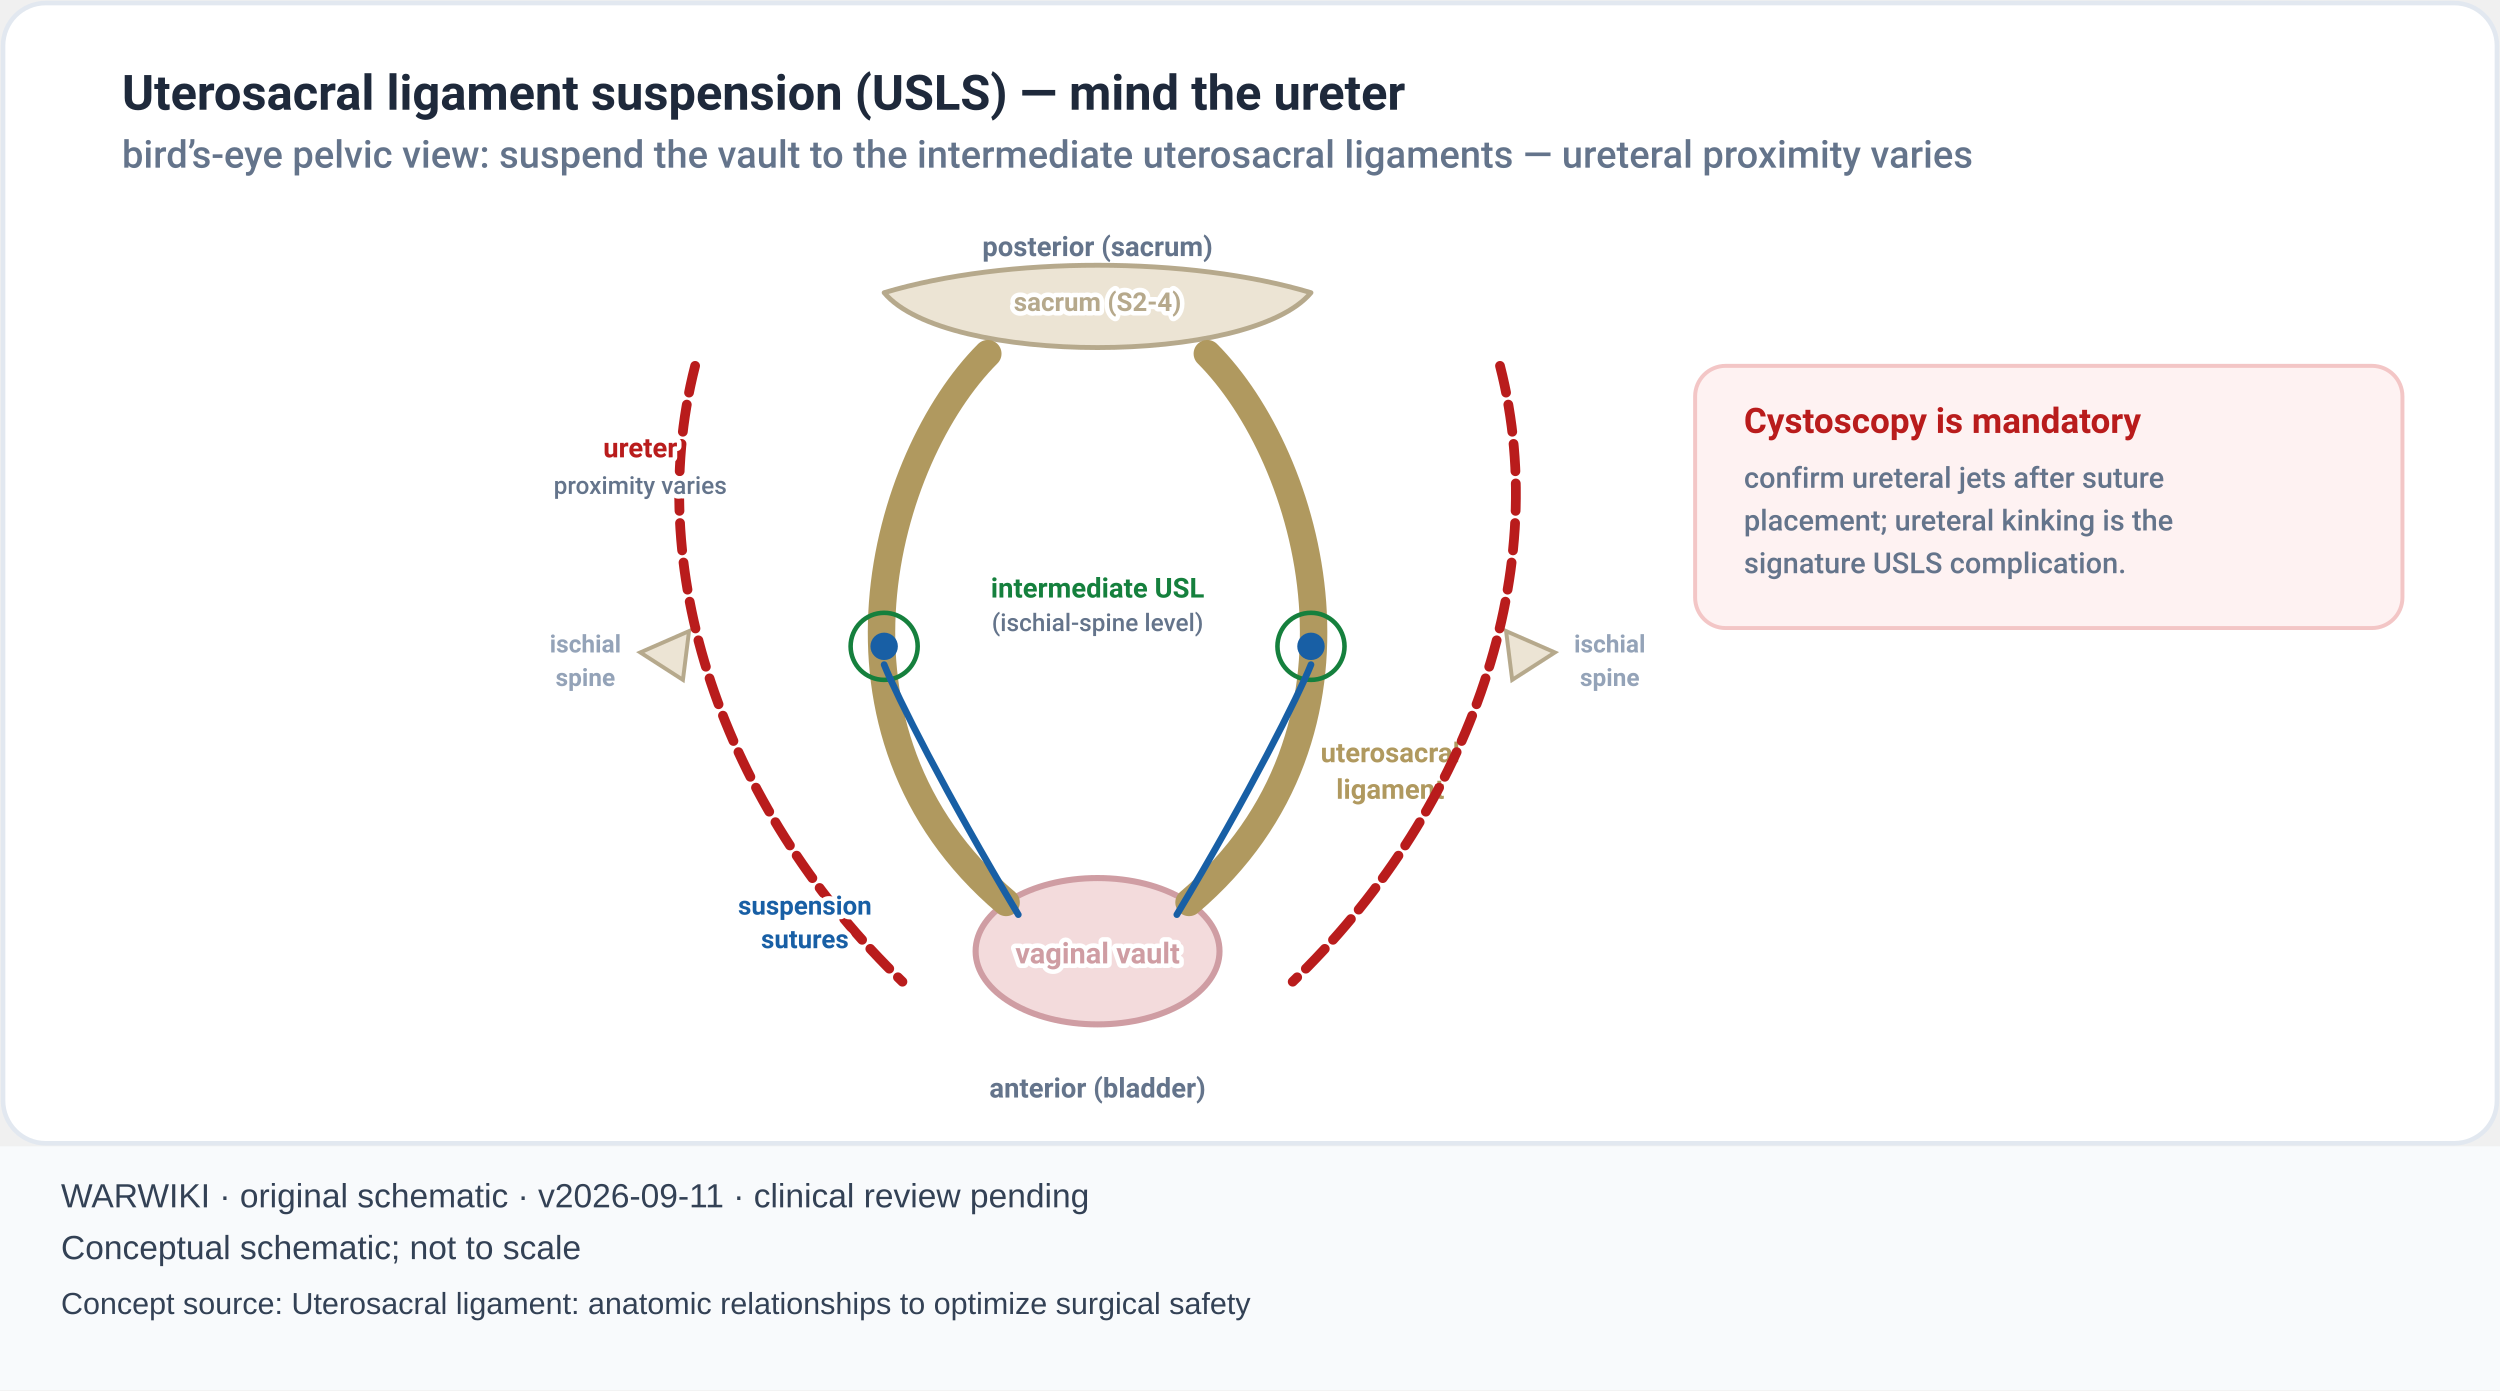
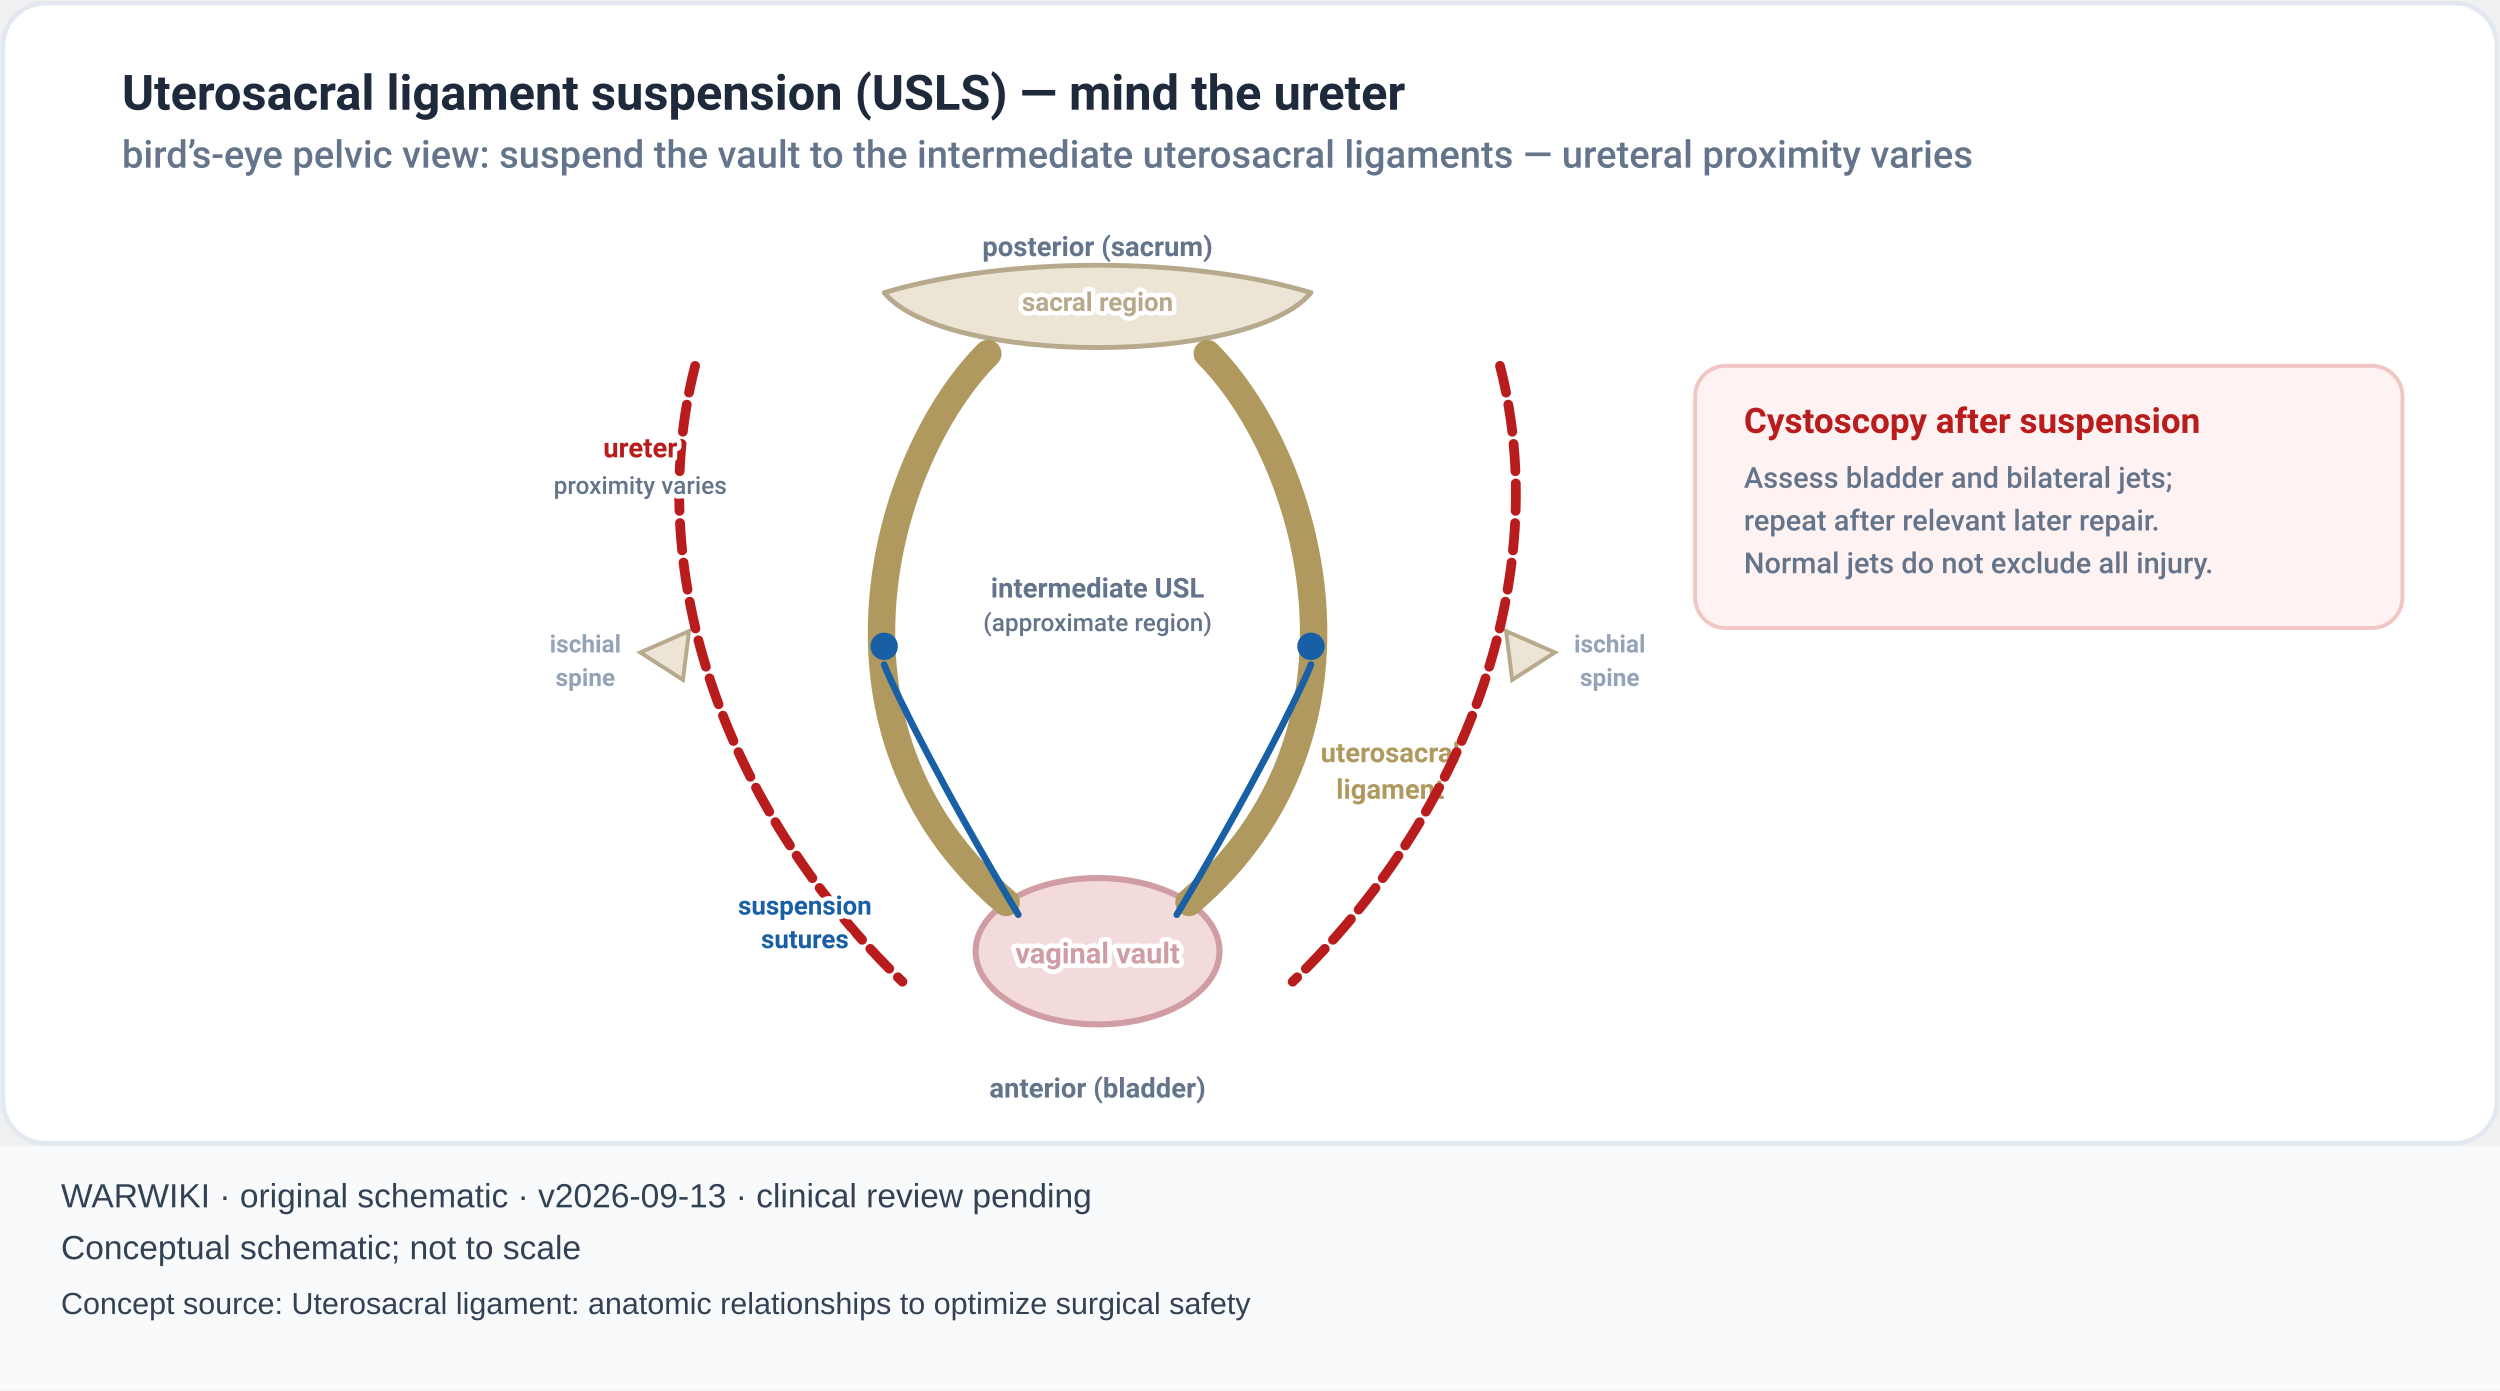
<svg xmlns="http://www.w3.org/2000/svg" viewBox="0 0 820 456" width="820" height="456" role="img" aria-labelledby="figure-title figure-description">
  <rect x="1" y="1" width="818" height="374" rx="14" fill="#FFFFFF" stroke="#E2E8F0" stroke-width="1.5" />
  <text x="40" y="36" text-anchor="start" font-family="-apple-system, 'Segoe UI', Roboto, Helvetica, Arial, sans-serif" font-size="16" font-weight="700" fill="#1E293B">Uterosacral ligament suspension (USLS) — mind the ureter</text>
  <text x="40" y="55" text-anchor="start" font-family="-apple-system, 'Segoe UI', Roboto, Helvetica, Arial, sans-serif" font-size="12.5" font-weight="500" fill="#64748B">bird’s-eye pelvic view: suspend the vault to the intermediate uterosacral ligaments — ureteral proximity varies</text>
  <text x="360" y="84" text-anchor="middle" font-family="-apple-system, 'Segoe UI', Roboto, Helvetica, Arial, sans-serif" font-size="9" font-weight="700" fill="#64748B">posterior (sacrum)</text>
  <text x="360" y="360" text-anchor="middle" font-family="-apple-system, 'Segoe UI', Roboto, Helvetica, Arial, sans-serif" font-size="9" font-weight="700" fill="#64748B">anterior (bladder)</text>
  <path d="M 290 96 C 330 84, 390 84, 430 96 C 410 120, 310 120, 290 96 Z" fill="#ECE4D4" stroke="#B6A98C" stroke-width="1.6" stroke-linejoin="round" />
-   <text x="360" y="102" text-anchor="middle" font-family="-apple-system, 'Segoe UI', Roboto, Helvetica, Arial, sans-serif" font-size="8.5" font-weight="700" fill="#B6A98C" paint-order="stroke" stroke="#FFFFFF" stroke-width="3" stroke-linejoin="round">sacrum (S2-4)</text>
+   <text x="360" y="102" text-anchor="middle" font-family="-apple-system, 'Segoe UI', Roboto, Helvetica, Arial, sans-serif" font-size="8.5" font-weight="700" fill="#B6A98C" paint-order="stroke" stroke="#FFFFFF" stroke-width="3" stroke-linejoin="round">sacral region</text>
  <path d="M 210 214 l 16 -7 l -2 16 z" fill="#ECE4D4" stroke="#B6A98C" stroke-width="1.3" />
  <text x="192" y="214" text-anchor="middle" font-family="-apple-system, 'Segoe UI', Roboto, Helvetica, Arial, sans-serif" font-size="8" font-weight="600" fill="#94A3B8" paint-order="stroke" stroke="#FFFFFF" stroke-width="3" stroke-linejoin="round">ischial</text>
  <text x="192" y="225" text-anchor="middle" font-family="-apple-system, 'Segoe UI', Roboto, Helvetica, Arial, sans-serif" font-size="8" font-weight="600" fill="#94A3B8" paint-order="stroke" stroke="#FFFFFF" stroke-width="3" stroke-linejoin="round">spine</text>
  <path d="M 510 214 l -16 -7 l 2 16 z" fill="#ECE4D4" stroke="#B6A98C" stroke-width="1.3" />
  <text x="528" y="214" text-anchor="middle" font-family="-apple-system, 'Segoe UI', Roboto, Helvetica, Arial, sans-serif" font-size="8" font-weight="600" fill="#94A3B8" paint-order="stroke" stroke="#FFFFFF" stroke-width="3" stroke-linejoin="round">ischial</text>
  <text x="528" y="225" text-anchor="middle" font-family="-apple-system, 'Segoe UI', Roboto, Helvetica, Arial, sans-serif" font-size="8" font-weight="600" fill="#94A3B8" paint-order="stroke" stroke="#FFFFFF" stroke-width="3" stroke-linejoin="round">spine</text>
  <ellipse cx="360" cy="312" rx="40" ry="24" fill="#F3DBDC" stroke="#CF9DA3" stroke-width="2" />
  <text x="360" y="316" text-anchor="middle" font-family="-apple-system, 'Segoe UI', Roboto, Helvetica, Arial, sans-serif" font-size="9.5" font-weight="700" fill="#CF9DA3" paint-order="stroke" stroke="#FFFFFF" stroke-width="3" stroke-linejoin="round">vaginal vault</text>
  <path d="M 330 296 C 264 240, 290 150, 324 116" fill="none" stroke="#B0995F" stroke-width="9" stroke-linecap="round" />
  <path d="M 390 296 C 456 240, 430 150, 396 116" fill="none" stroke="#B0995F" stroke-width="9" stroke-linecap="round" />
  <text x="456" y="250" text-anchor="middle" font-family="-apple-system, 'Segoe UI', Roboto, Helvetica, Arial, sans-serif" font-size="9" font-weight="700" fill="#B0995F" paint-order="stroke" stroke="#FFFFFF" stroke-width="3" stroke-linejoin="round">uterosacral</text>
  <text x="456" y="262" text-anchor="middle" font-family="-apple-system, 'Segoe UI', Roboto, Helvetica, Arial, sans-serif" font-size="9" font-weight="700" fill="#B0995F" paint-order="stroke" stroke="#FFFFFF" stroke-width="3" stroke-linejoin="round">ligament</text>
  <path d="M 228 120 C 210 190, 240 268, 296 322" fill="none" stroke="#B91C1C" stroke-width="3.2" stroke-linecap="round" stroke-dasharray="9 4" />
  <path d="M 492 120 C 510 190, 480 268, 424 322" fill="none" stroke="#B91C1C" stroke-width="3.2" stroke-linecap="round" stroke-dasharray="9 4" />
  <text x="210" y="150" text-anchor="middle" font-family="-apple-system, 'Segoe UI', Roboto, Helvetica, Arial, sans-serif" font-size="9" font-weight="700" fill="#B91C1C" paint-order="stroke" stroke="#FFFFFF" stroke-width="3" stroke-linejoin="round">ureter</text>
  <text x="210" y="162" text-anchor="middle" font-family="-apple-system, 'Segoe UI', Roboto, Helvetica, Arial, sans-serif" font-size="8" font-weight="500" fill="#64748B" paint-order="stroke" stroke="#FFFFFF" stroke-width="3" stroke-linejoin="round">proximity varies</text>
  <circle cx="290" cy="212" r="4.5" fill="#185FA5" />
-   <circle cx="290" cy="212" r="11" fill="none" stroke="#15803D" stroke-width="1.5" />
  <path d="M 334 300 C 310 260, 294 228, 290 218" fill="none" stroke="#185FA5" stroke-width="2.2" stroke-linecap="round" />
  <circle cx="430" cy="212" r="4.5" fill="#185FA5" />
-   <circle cx="430" cy="212" r="11" fill="none" stroke="#15803D" stroke-width="1.5" />
  <path d="M 386 300 C 410 260, 426 228, 430 218" fill="none" stroke="#185FA5" stroke-width="2.2" stroke-linecap="round" />
-   <text x="360" y="196" text-anchor="middle" font-family="-apple-system, 'Segoe UI', Roboto, Helvetica, Arial, sans-serif" font-size="9" font-weight="700" fill="#15803D" paint-order="stroke" stroke="#FFFFFF" stroke-width="3" stroke-linejoin="round">intermediate USL</text>
-   <text x="360" y="207" text-anchor="middle" font-family="-apple-system, 'Segoe UI', Roboto, Helvetica, Arial, sans-serif" font-size="8" font-weight="500" fill="#64748B" paint-order="stroke" stroke="#FFFFFF" stroke-width="3" stroke-linejoin="round">(ischial-spine level)</text>
+   <text x="360" y="196" text-anchor="middle" font-family="-apple-system, 'Segoe UI', Roboto, Helvetica, Arial, sans-serif" font-size="9" font-weight="700" fill="#64748B" paint-order="stroke" stroke="#FFFFFF" stroke-width="3" stroke-linejoin="round">intermediate USL</text>
+   <text x="360" y="207" text-anchor="middle" font-family="-apple-system, 'Segoe UI', Roboto, Helvetica, Arial, sans-serif" font-size="8" font-weight="500" fill="#64748B" paint-order="stroke" stroke="#FFFFFF" stroke-width="3" stroke-linejoin="round">(approximate region)</text>
  <text x="264" y="300" text-anchor="middle" font-family="-apple-system, 'Segoe UI', Roboto, Helvetica, Arial, sans-serif" font-size="8.5" font-weight="700" fill="#185FA5" paint-order="stroke" stroke="#FFFFFF" stroke-width="3" stroke-linejoin="round">suspension</text>
  <text x="264" y="311" text-anchor="middle" font-family="-apple-system, 'Segoe UI', Roboto, Helvetica, Arial, sans-serif" font-size="8.5" font-weight="700" fill="#185FA5" paint-order="stroke" stroke="#FFFFFF" stroke-width="3" stroke-linejoin="round">sutures</text>
  <rect x="556" y="120" width="232" height="86" rx="10" fill="#FEF2F2" stroke="#F3C6C6" stroke-width="1.3" />
-   <text x="572" y="142" text-anchor="start" font-family="-apple-system, 'Segoe UI', Roboto, Helvetica, Arial, sans-serif" font-size="11.5" font-weight="700" fill="#B91C1C">Cystoscopy is mandatory</text>
-   <text x="572" y="160" text-anchor="start" font-family="-apple-system, 'Segoe UI', Roboto, Helvetica, Arial, sans-serif" font-size="9.5" font-weight="500" fill="#64748B">confirm ureteral jets after suture</text>
-   <text x="572" y="174" text-anchor="start" font-family="-apple-system, 'Segoe UI', Roboto, Helvetica, Arial, sans-serif" font-size="9.5" font-weight="500" fill="#64748B">placement; ureteral kinking is the</text>
-   <text x="572" y="188" text-anchor="start" font-family="-apple-system, 'Segoe UI', Roboto, Helvetica, Arial, sans-serif" font-size="9.5" font-weight="500" fill="#64748B">signature USLS complication.</text>
+   <text x="572" y="142" text-anchor="start" font-family="-apple-system, 'Segoe UI', Roboto, Helvetica, Arial, sans-serif" font-size="11.5" font-weight="700" fill="#B91C1C">Cystoscopy after suspension</text>
+   <text x="572" y="160" text-anchor="start" font-family="-apple-system, 'Segoe UI', Roboto, Helvetica, Arial, sans-serif" font-size="9.5" font-weight="500" fill="#64748B">Assess bladder and bilateral jets;</text>
+   <text x="572" y="174" text-anchor="start" font-family="-apple-system, 'Segoe UI', Roboto, Helvetica, Arial, sans-serif" font-size="9.5" font-weight="500" fill="#64748B">repeat after relevant later repair.</text>
+   <text x="572" y="188" text-anchor="start" font-family="-apple-system, 'Segoe UI', Roboto, Helvetica, Arial, sans-serif" font-size="9.5" font-weight="500" fill="#64748B">Normal jets do not exclude all injury.</text>
  <g id="figure-provenance">
    <rect x="0" y="376" width="820" height="80" fill="#F8FAFC" />
-     <text x="20" y="396" font-family="Arial, sans-serif" font-size="11" fill="#334155">WARWIKI · original schematic · v2026-09-11 · clinical review pending</text>
+     <text x="20" y="396" font-family="Arial, sans-serif" font-size="11" fill="#334155">WARWIKI · original schematic · v2026-09-13 · clinical review pending</text>
    <text x="20" y="413" font-family="Arial, sans-serif" font-size="11" fill="#334155">Conceptual schematic; not to scale</text>
    <a href="https://www.ics-eus.org/Workshops/HandoutFiles/000034.pdf">
      <text x="20" y="431" font-family="Arial, sans-serif" font-size="10" fill="#334155">Concept source: Uterosacral ligament: anatomic relationships to optimize surgical safety</text>
    </a>
  </g>
</svg>
